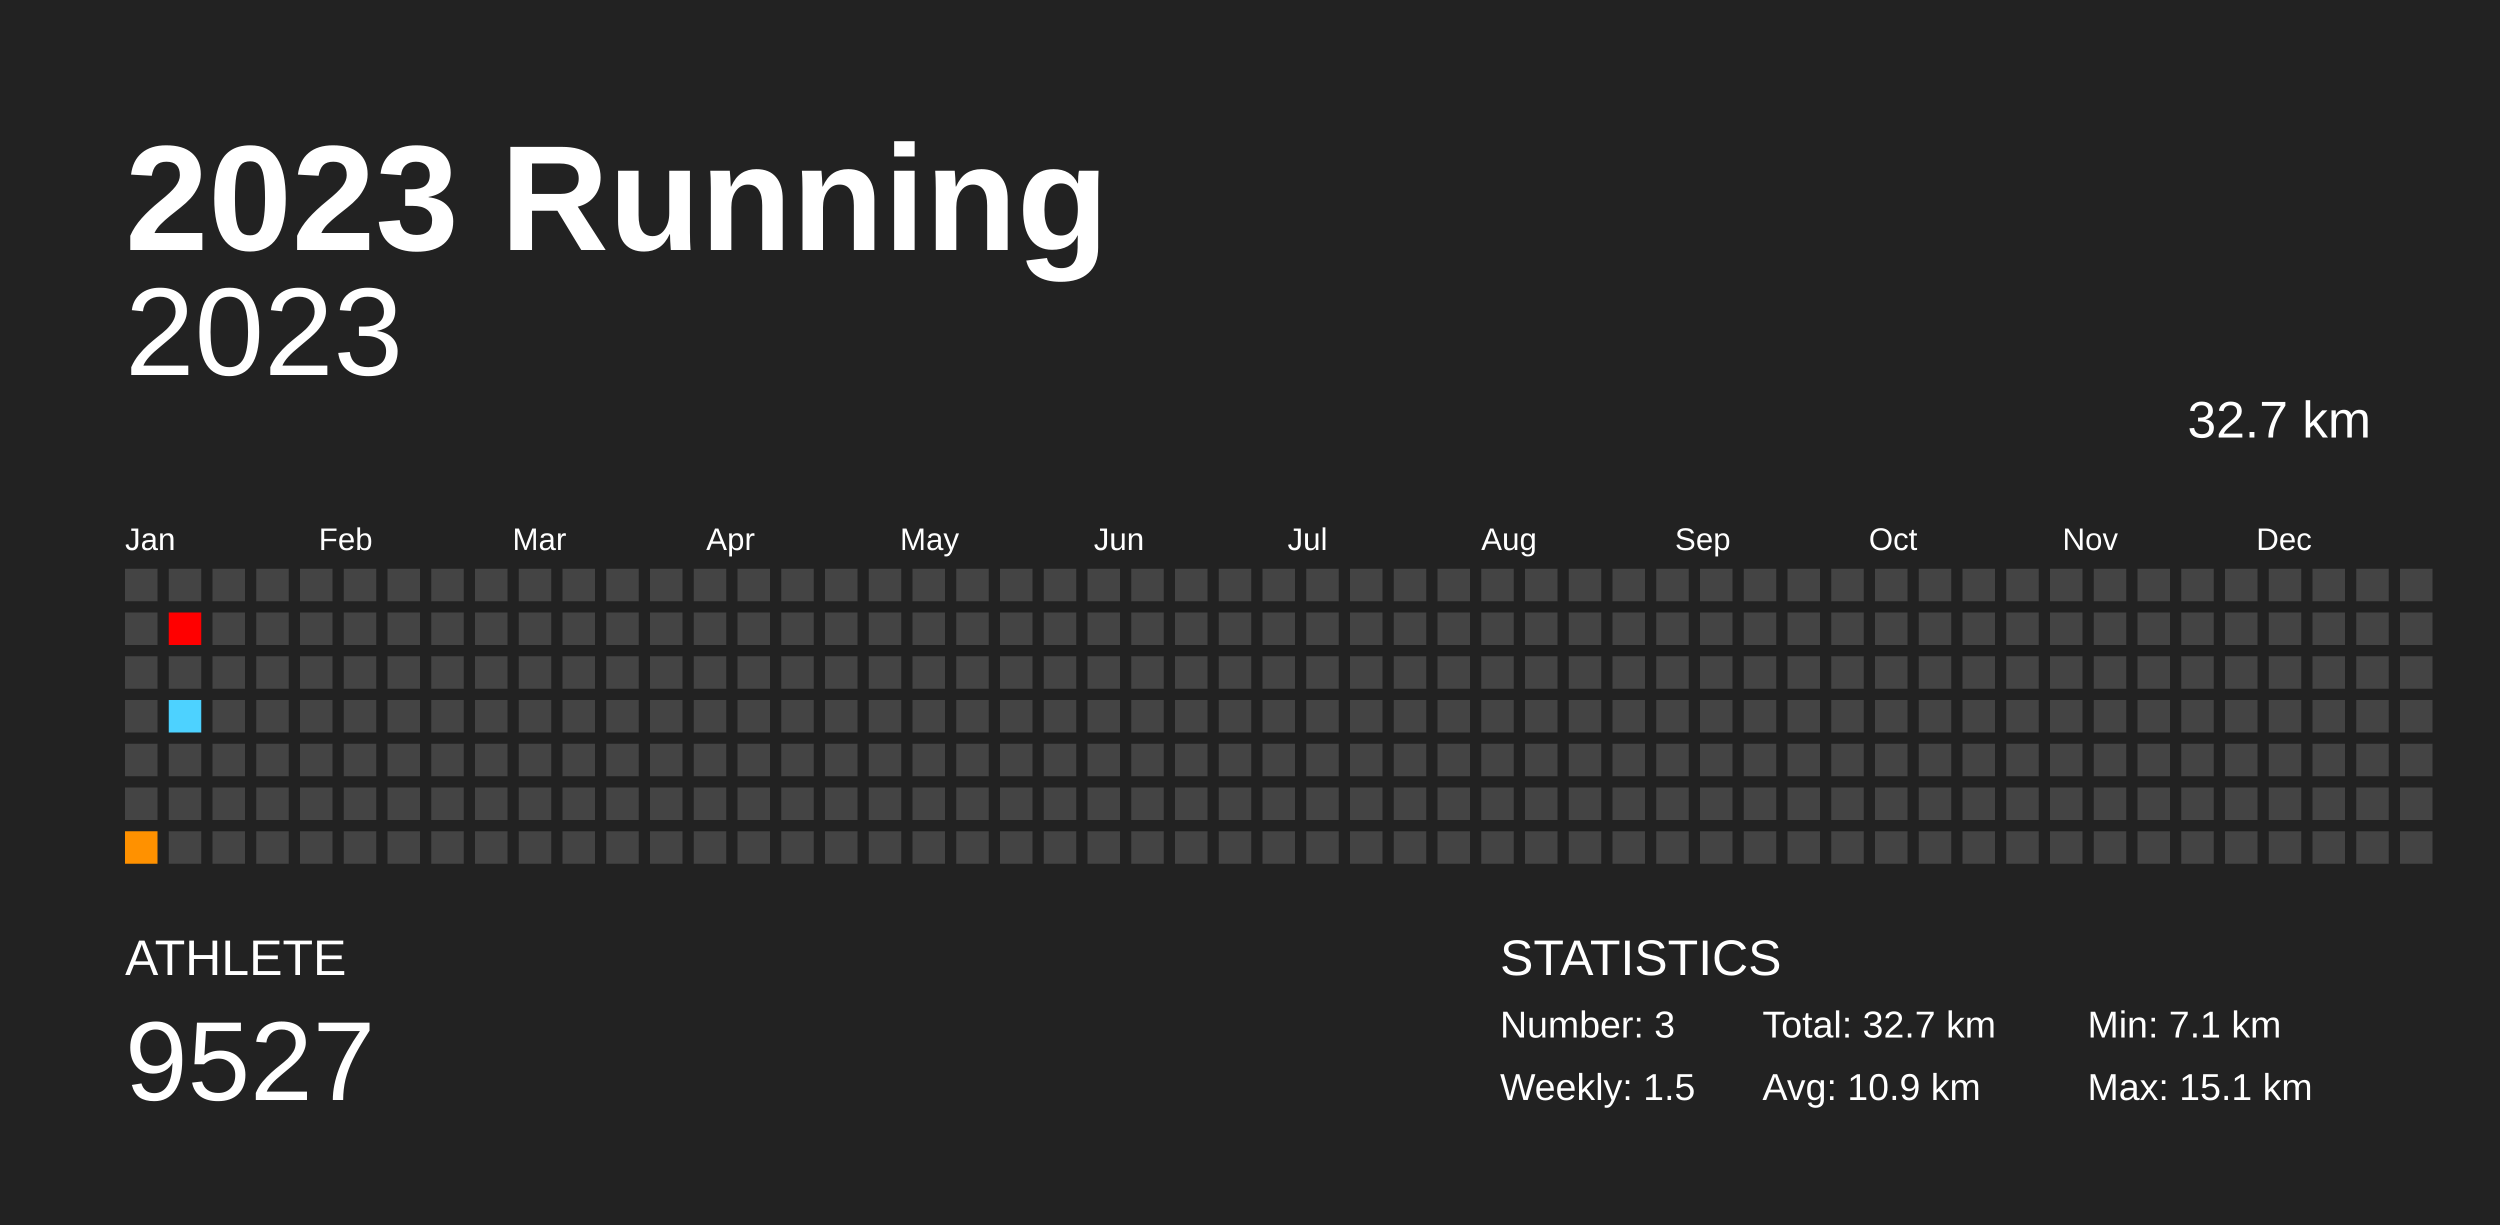
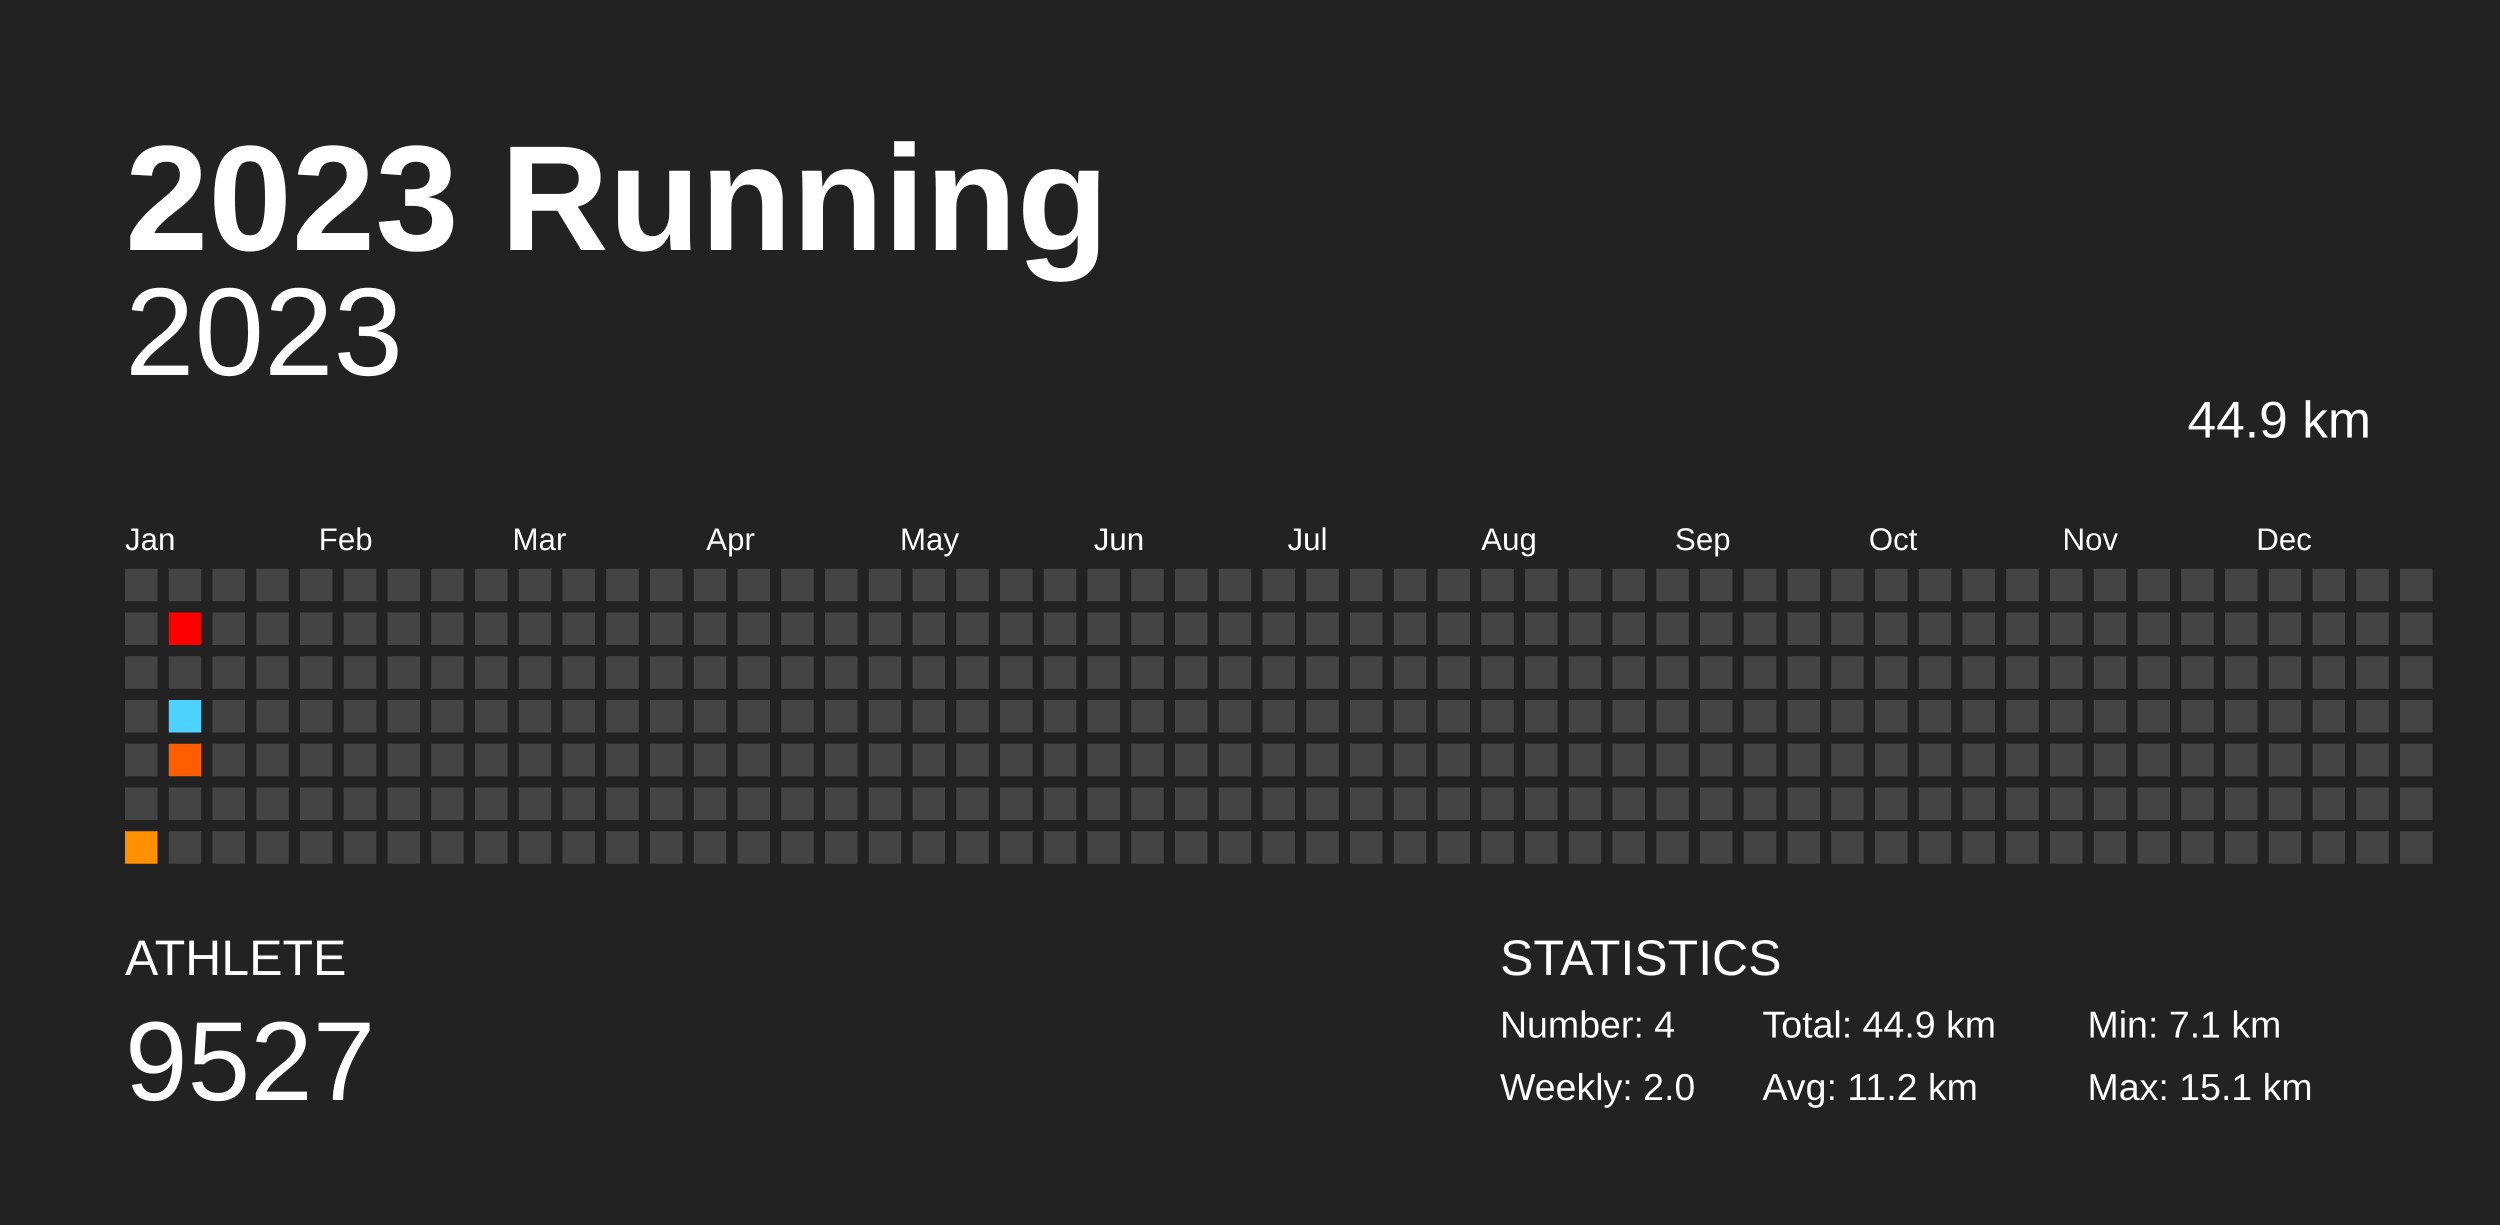
<svg xmlns="http://www.w3.org/2000/svg" baseProfile="full" height="98mm" version="1.1" viewBox="0,0,200,98" width="200mm">
  <defs />
  <rect fill="#222222" height="98" width="200" x="0" y="0" />
  <text fill="#FFFFFF" style="font-size:12px; font-family:Arial; font-weight:bold;" x="10" y="20">2023 Running</text>
  <text fill="#FFFFFF" style="font-size:4px; font-family:Arial" x="10" y="78">ATHLETE</text>
  <text fill="#FFFFFF" style="font-size:9px; font-family:Arial" x="10" y="88">9527</text>
  <text fill="#FFFFFF" style="font-size:4px; font-family:Arial" x="120" y="78">STATISTICS</text>
-   <text fill="#FFFFFF" style="font-size:3px; font-family:Arial" x="120" y="83">Number: 3</text>
-   <text fill="#FFFFFF" style="font-size:3px; font-family:Arial" x="120" y="88">Weekly: 1.5</text>
-   <text fill="#FFFFFF" style="font-size:3px; font-family:Arial" x="141" y="83">Total: 32.7 km</text>
-   <text fill="#FFFFFF" style="font-size:3px; font-family:Arial" x="141" y="88">Avg: 10.9 km</text>
+   <text fill="#FFFFFF" style="font-size:3px; font-family:Arial" x="120" y="83">Number: 4</text>
+   <text fill="#FFFFFF" style="font-size:3px; font-family:Arial" x="120" y="88">Weekly: 2.0</text>
+   <text fill="#FFFFFF" style="font-size:3px; font-family:Arial" x="141" y="83">Total: 44.9 km</text>
+   <text fill="#FFFFFF" style="font-size:3px; font-family:Arial" x="141" y="88">Avg: 11.2 km</text>
  <text fill="#FFFFFF" style="font-size:3px; font-family:Arial" x="167" y="83">Min: 7.1 km</text>
  <text fill="#FFFFFF" style="font-size:3px; font-family:Arial" x="167" y="88">Max: 15.1 km</text>
  <text alignment-baseline="hanging" fill="#FFFFFF" style="font-size:10.0px; font-family:Arial;" x="10" y="30">2023</text>
-   <text alignment-baseline="hanging" fill="#FFFFFF" style="font-size:4.125px; font-family:Arial;" x="175" y="35">32.7 km</text>
+   <text alignment-baseline="hanging" fill="#FFFFFF" style="font-size:4.125px; font-family:Arial;" x="175" y="35">44.9 km</text>
  <text fill="#FFFFFF" style="font-size:2.5px; font-family:Arial" x="10.0" y="44">Jan</text>
  <text fill="#FFFFFF" style="font-size:2.5px; font-family:Arial" x="25.5" y="44">Feb</text>
  <text fill="#FFFFFF" style="font-size:2.5px; font-family:Arial" x="41.0" y="44">Mar</text>
  <text fill="#FFFFFF" style="font-size:2.5px; font-family:Arial" x="56.5" y="44">Apr</text>
  <text fill="#FFFFFF" style="font-size:2.5px; font-family:Arial" x="72.0" y="44">May</text>
  <text fill="#FFFFFF" style="font-size:2.5px; font-family:Arial" x="87.5" y="44">Jun</text>
  <text fill="#FFFFFF" style="font-size:2.5px; font-family:Arial" x="103.0" y="44">Jul</text>
  <text fill="#FFFFFF" style="font-size:2.5px; font-family:Arial" x="118.5" y="44">Aug</text>
  <text fill="#FFFFFF" style="font-size:2.5px; font-family:Arial" x="134.0" y="44">Sep</text>
  <text fill="#FFFFFF" style="font-size:2.5px; font-family:Arial" x="149.5" y="44">Oct</text>
  <text fill="#FFFFFF" style="font-size:2.5px; font-family:Arial" x="165.0" y="44">Nov</text>
  <text fill="#FFFFFF" style="font-size:2.5px; font-family:Arial" x="180.5" y="44">Dec</text>
  <rect fill="#444444" height="2.6" width="2.6" x="10.0" y="45.5" />
  <rect fill="#444444" height="2.6" width="2.6" x="10.0" y="49.0" />
  <rect fill="#444444" height="2.6" width="2.6" x="10.0" y="52.5" />
  <rect fill="#444444" height="2.6" width="2.6" x="10.0" y="56.0" />
  <rect fill="#444444" height="2.6" width="2.6" x="10.0" y="59.5" />
  <rect fill="#444444" height="2.6" width="2.6" x="10.0" y="63.0" />
  <rect fill="#ff9100" height="2.6" width="2.6" x="10.0" y="66.5" />
  <rect fill="#444444" height="2.6" width="2.6" x="13.5" y="45.5" />
  <rect fill="#ff0000" height="2.6" width="2.6" x="13.5" y="49.0" />
  <rect fill="#444444" height="2.6" width="2.6" x="13.5" y="52.5" />
  <rect fill="#4dd2ff" height="2.6" width="2.6" x="13.5" y="56.0" />
-   <rect fill="#444444" height="2.6" width="2.6" x="13.5" y="59.5" />
+   <rect fill="#ff5e00" height="2.6" width="2.6" x="13.5" y="59.5" />
  <rect fill="#444444" height="2.6" width="2.6" x="13.5" y="63.0" />
  <rect fill="#444444" height="2.6" width="2.6" x="13.5" y="66.5" />
  <rect fill="#444444" height="2.6" width="2.6" x="17.0" y="45.5" />
  <rect fill="#444444" height="2.6" width="2.6" x="17.0" y="49.0" />
  <rect fill="#444444" height="2.6" width="2.6" x="17.0" y="52.5" />
  <rect fill="#444444" height="2.6" width="2.6" x="17.0" y="56.0" />
  <rect fill="#444444" height="2.6" width="2.6" x="17.0" y="59.5" />
  <rect fill="#444444" height="2.6" width="2.6" x="17.0" y="63.0" />
  <rect fill="#444444" height="2.6" width="2.6" x="17.0" y="66.5" />
  <rect fill="#444444" height="2.6" width="2.6" x="20.5" y="45.5" />
  <rect fill="#444444" height="2.6" width="2.6" x="20.5" y="49.0" />
  <rect fill="#444444" height="2.6" width="2.6" x="20.5" y="52.5" />
  <rect fill="#444444" height="2.6" width="2.6" x="20.5" y="56.0" />
  <rect fill="#444444" height="2.6" width="2.6" x="20.5" y="59.5" />
  <rect fill="#444444" height="2.6" width="2.6" x="20.5" y="63.0" />
  <rect fill="#444444" height="2.6" width="2.6" x="20.5" y="66.5" />
  <rect fill="#444444" height="2.6" width="2.6" x="24.0" y="45.5" />
  <rect fill="#444444" height="2.6" width="2.6" x="24.0" y="49.0" />
  <rect fill="#444444" height="2.6" width="2.6" x="24.0" y="52.5" />
  <rect fill="#444444" height="2.6" width="2.6" x="24.0" y="56.0" />
  <rect fill="#444444" height="2.6" width="2.6" x="24.0" y="59.5" />
  <rect fill="#444444" height="2.6" width="2.6" x="24.0" y="63.0" />
  <rect fill="#444444" height="2.6" width="2.6" x="24.0" y="66.5" />
  <rect fill="#444444" height="2.6" width="2.6" x="27.5" y="45.5" />
  <rect fill="#444444" height="2.6" width="2.6" x="27.5" y="49.0" />
  <rect fill="#444444" height="2.6" width="2.6" x="27.5" y="52.5" />
  <rect fill="#444444" height="2.6" width="2.6" x="27.5" y="56.0" />
  <rect fill="#444444" height="2.6" width="2.6" x="27.5" y="59.5" />
  <rect fill="#444444" height="2.6" width="2.6" x="27.5" y="63.0" />
  <rect fill="#444444" height="2.6" width="2.6" x="27.5" y="66.5" />
  <rect fill="#444444" height="2.6" width="2.6" x="31.0" y="45.5" />
  <rect fill="#444444" height="2.6" width="2.6" x="31.0" y="49.0" />
  <rect fill="#444444" height="2.6" width="2.6" x="31.0" y="52.5" />
  <rect fill="#444444" height="2.6" width="2.6" x="31.0" y="56.0" />
  <rect fill="#444444" height="2.6" width="2.6" x="31.0" y="59.5" />
  <rect fill="#444444" height="2.6" width="2.6" x="31.0" y="63.0" />
  <rect fill="#444444" height="2.6" width="2.6" x="31.0" y="66.5" />
  <rect fill="#444444" height="2.6" width="2.6" x="34.5" y="45.5" />
  <rect fill="#444444" height="2.6" width="2.6" x="34.5" y="49.0" />
  <rect fill="#444444" height="2.6" width="2.6" x="34.5" y="52.5" />
  <rect fill="#444444" height="2.6" width="2.6" x="34.5" y="56.0" />
  <rect fill="#444444" height="2.6" width="2.6" x="34.5" y="59.5" />
  <rect fill="#444444" height="2.6" width="2.6" x="34.5" y="63.0" />
  <rect fill="#444444" height="2.6" width="2.6" x="34.5" y="66.5" />
  <rect fill="#444444" height="2.6" width="2.6" x="38.0" y="45.5" />
  <rect fill="#444444" height="2.6" width="2.6" x="38.0" y="49.0" />
  <rect fill="#444444" height="2.6" width="2.6" x="38.0" y="52.5" />
  <rect fill="#444444" height="2.6" width="2.6" x="38.0" y="56.0" />
  <rect fill="#444444" height="2.6" width="2.6" x="38.0" y="59.5" />
  <rect fill="#444444" height="2.6" width="2.6" x="38.0" y="63.0" />
  <rect fill="#444444" height="2.6" width="2.6" x="38.0" y="66.5" />
  <rect fill="#444444" height="2.6" width="2.6" x="41.5" y="45.5" />
  <rect fill="#444444" height="2.6" width="2.6" x="41.5" y="49.0" />
  <rect fill="#444444" height="2.6" width="2.6" x="41.5" y="52.5" />
  <rect fill="#444444" height="2.6" width="2.6" x="41.5" y="56.0" />
  <rect fill="#444444" height="2.6" width="2.6" x="41.5" y="59.5" />
  <rect fill="#444444" height="2.6" width="2.6" x="41.5" y="63.0" />
  <rect fill="#444444" height="2.6" width="2.6" x="41.5" y="66.5" />
  <rect fill="#444444" height="2.6" width="2.6" x="45.0" y="45.5" />
  <rect fill="#444444" height="2.6" width="2.6" x="45.0" y="49.0" />
  <rect fill="#444444" height="2.6" width="2.6" x="45.0" y="52.5" />
  <rect fill="#444444" height="2.6" width="2.6" x="45.0" y="56.0" />
  <rect fill="#444444" height="2.6" width="2.6" x="45.0" y="59.5" />
  <rect fill="#444444" height="2.6" width="2.6" x="45.0" y="63.0" />
  <rect fill="#444444" height="2.6" width="2.6" x="45.0" y="66.5" />
  <rect fill="#444444" height="2.6" width="2.6" x="48.5" y="45.5" />
  <rect fill="#444444" height="2.6" width="2.6" x="48.5" y="49.0" />
  <rect fill="#444444" height="2.6" width="2.6" x="48.5" y="52.5" />
  <rect fill="#444444" height="2.6" width="2.6" x="48.5" y="56.0" />
  <rect fill="#444444" height="2.6" width="2.6" x="48.5" y="59.5" />
  <rect fill="#444444" height="2.6" width="2.6" x="48.5" y="63.0" />
  <rect fill="#444444" height="2.6" width="2.6" x="48.5" y="66.5" />
  <rect fill="#444444" height="2.6" width="2.6" x="52.0" y="45.5" />
  <rect fill="#444444" height="2.6" width="2.6" x="52.0" y="49.0" />
  <rect fill="#444444" height="2.6" width="2.6" x="52.0" y="52.5" />
  <rect fill="#444444" height="2.6" width="2.6" x="52.0" y="56.0" />
  <rect fill="#444444" height="2.6" width="2.6" x="52.0" y="59.5" />
  <rect fill="#444444" height="2.6" width="2.6" x="52.0" y="63.0" />
  <rect fill="#444444" height="2.6" width="2.6" x="52.0" y="66.5" />
  <rect fill="#444444" height="2.6" width="2.6" x="55.5" y="45.5" />
  <rect fill="#444444" height="2.6" width="2.6" x="55.5" y="49.0" />
  <rect fill="#444444" height="2.6" width="2.6" x="55.5" y="52.5" />
  <rect fill="#444444" height="2.6" width="2.6" x="55.5" y="56.0" />
  <rect fill="#444444" height="2.6" width="2.6" x="55.5" y="59.5" />
  <rect fill="#444444" height="2.6" width="2.6" x="55.5" y="63.0" />
  <rect fill="#444444" height="2.6" width="2.6" x="55.5" y="66.5" />
  <rect fill="#444444" height="2.6" width="2.6" x="59.0" y="45.5" />
  <rect fill="#444444" height="2.6" width="2.6" x="59.0" y="49.0" />
  <rect fill="#444444" height="2.6" width="2.6" x="59.0" y="52.5" />
  <rect fill="#444444" height="2.6" width="2.6" x="59.0" y="56.0" />
  <rect fill="#444444" height="2.6" width="2.6" x="59.0" y="59.5" />
  <rect fill="#444444" height="2.6" width="2.6" x="59.0" y="63.0" />
  <rect fill="#444444" height="2.6" width="2.6" x="59.0" y="66.5" />
  <rect fill="#444444" height="2.6" width="2.6" x="62.5" y="45.5" />
  <rect fill="#444444" height="2.6" width="2.6" x="62.5" y="49.0" />
  <rect fill="#444444" height="2.6" width="2.6" x="62.5" y="52.5" />
  <rect fill="#444444" height="2.6" width="2.6" x="62.5" y="56.0" />
  <rect fill="#444444" height="2.6" width="2.6" x="62.5" y="59.5" />
  <rect fill="#444444" height="2.6" width="2.6" x="62.5" y="63.0" />
  <rect fill="#444444" height="2.6" width="2.6" x="62.5" y="66.5" />
  <rect fill="#444444" height="2.6" width="2.6" x="66.0" y="45.5" />
  <rect fill="#444444" height="2.6" width="2.6" x="66.0" y="49.0" />
  <rect fill="#444444" height="2.6" width="2.6" x="66.0" y="52.5" />
  <rect fill="#444444" height="2.6" width="2.6" x="66.0" y="56.0" />
  <rect fill="#444444" height="2.6" width="2.6" x="66.0" y="59.5" />
  <rect fill="#444444" height="2.6" width="2.6" x="66.0" y="63.0" />
  <rect fill="#444444" height="2.6" width="2.6" x="66.0" y="66.5" />
  <rect fill="#444444" height="2.6" width="2.6" x="69.5" y="45.5" />
  <rect fill="#444444" height="2.6" width="2.6" x="69.5" y="49.0" />
  <rect fill="#444444" height="2.6" width="2.6" x="69.5" y="52.5" />
  <rect fill="#444444" height="2.6" width="2.6" x="69.5" y="56.0" />
  <rect fill="#444444" height="2.6" width="2.6" x="69.5" y="59.5" />
  <rect fill="#444444" height="2.6" width="2.6" x="69.5" y="63.0" />
  <rect fill="#444444" height="2.6" width="2.6" x="69.5" y="66.5" />
  <rect fill="#444444" height="2.6" width="2.6" x="73.0" y="45.5" />
  <rect fill="#444444" height="2.6" width="2.6" x="73.0" y="49.0" />
  <rect fill="#444444" height="2.6" width="2.6" x="73.0" y="52.5" />
  <rect fill="#444444" height="2.6" width="2.6" x="73.0" y="56.0" />
  <rect fill="#444444" height="2.6" width="2.6" x="73.0" y="59.5" />
  <rect fill="#444444" height="2.6" width="2.6" x="73.0" y="63.0" />
  <rect fill="#444444" height="2.6" width="2.6" x="73.0" y="66.5" />
  <rect fill="#444444" height="2.6" width="2.6" x="76.5" y="45.5" />
  <rect fill="#444444" height="2.6" width="2.6" x="76.5" y="49.0" />
  <rect fill="#444444" height="2.6" width="2.6" x="76.5" y="52.5" />
  <rect fill="#444444" height="2.6" width="2.6" x="76.5" y="56.0" />
  <rect fill="#444444" height="2.6" width="2.6" x="76.5" y="59.5" />
  <rect fill="#444444" height="2.6" width="2.6" x="76.5" y="63.0" />
  <rect fill="#444444" height="2.6" width="2.6" x="76.5" y="66.5" />
  <rect fill="#444444" height="2.6" width="2.6" x="80.0" y="45.5" />
  <rect fill="#444444" height="2.6" width="2.6" x="80.0" y="49.0" />
  <rect fill="#444444" height="2.6" width="2.6" x="80.0" y="52.5" />
  <rect fill="#444444" height="2.6" width="2.6" x="80.0" y="56.0" />
  <rect fill="#444444" height="2.6" width="2.6" x="80.0" y="59.5" />
  <rect fill="#444444" height="2.6" width="2.6" x="80.0" y="63.0" />
  <rect fill="#444444" height="2.6" width="2.6" x="80.0" y="66.5" />
  <rect fill="#444444" height="2.6" width="2.6" x="83.5" y="45.5" />
  <rect fill="#444444" height="2.6" width="2.6" x="83.5" y="49.0" />
  <rect fill="#444444" height="2.6" width="2.6" x="83.5" y="52.5" />
  <rect fill="#444444" height="2.6" width="2.6" x="83.5" y="56.0" />
  <rect fill="#444444" height="2.6" width="2.6" x="83.5" y="59.5" />
  <rect fill="#444444" height="2.6" width="2.6" x="83.5" y="63.0" />
  <rect fill="#444444" height="2.6" width="2.6" x="83.5" y="66.5" />
  <rect fill="#444444" height="2.6" width="2.6" x="87.0" y="45.5" />
  <rect fill="#444444" height="2.6" width="2.6" x="87.0" y="49.0" />
  <rect fill="#444444" height="2.6" width="2.6" x="87.0" y="52.5" />
  <rect fill="#444444" height="2.6" width="2.6" x="87.0" y="56.0" />
  <rect fill="#444444" height="2.6" width="2.6" x="87.0" y="59.5" />
  <rect fill="#444444" height="2.6" width="2.6" x="87.0" y="63.0" />
  <rect fill="#444444" height="2.6" width="2.6" x="87.0" y="66.5" />
  <rect fill="#444444" height="2.6" width="2.6" x="90.5" y="45.5" />
  <rect fill="#444444" height="2.6" width="2.6" x="90.5" y="49.0" />
  <rect fill="#444444" height="2.6" width="2.6" x="90.5" y="52.5" />
  <rect fill="#444444" height="2.6" width="2.6" x="90.5" y="56.0" />
  <rect fill="#444444" height="2.6" width="2.6" x="90.5" y="59.5" />
  <rect fill="#444444" height="2.6" width="2.6" x="90.5" y="63.0" />
  <rect fill="#444444" height="2.6" width="2.6" x="90.5" y="66.5" />
  <rect fill="#444444" height="2.6" width="2.6" x="94.0" y="45.5" />
  <rect fill="#444444" height="2.6" width="2.6" x="94.0" y="49.0" />
  <rect fill="#444444" height="2.6" width="2.6" x="94.0" y="52.5" />
  <rect fill="#444444" height="2.6" width="2.6" x="94.0" y="56.0" />
  <rect fill="#444444" height="2.6" width="2.6" x="94.0" y="59.5" />
  <rect fill="#444444" height="2.6" width="2.6" x="94.0" y="63.0" />
  <rect fill="#444444" height="2.6" width="2.6" x="94.0" y="66.5" />
  <rect fill="#444444" height="2.6" width="2.6" x="97.5" y="45.5" />
  <rect fill="#444444" height="2.6" width="2.6" x="97.5" y="49.0" />
  <rect fill="#444444" height="2.6" width="2.6" x="97.5" y="52.5" />
  <rect fill="#444444" height="2.6" width="2.6" x="97.5" y="56.0" />
  <rect fill="#444444" height="2.6" width="2.6" x="97.5" y="59.5" />
  <rect fill="#444444" height="2.6" width="2.6" x="97.5" y="63.0" />
  <rect fill="#444444" height="2.6" width="2.6" x="97.5" y="66.5" />
  <rect fill="#444444" height="2.6" width="2.6" x="101.0" y="45.5" />
  <rect fill="#444444" height="2.6" width="2.6" x="101.0" y="49.0" />
  <rect fill="#444444" height="2.6" width="2.6" x="101.0" y="52.5" />
  <rect fill="#444444" height="2.6" width="2.6" x="101.0" y="56.0" />
  <rect fill="#444444" height="2.6" width="2.6" x="101.0" y="59.5" />
  <rect fill="#444444" height="2.6" width="2.6" x="101.0" y="63.0" />
  <rect fill="#444444" height="2.6" width="2.6" x="101.0" y="66.5" />
  <rect fill="#444444" height="2.6" width="2.6" x="104.5" y="45.5" />
  <rect fill="#444444" height="2.6" width="2.6" x="104.5" y="49.0" />
  <rect fill="#444444" height="2.6" width="2.6" x="104.5" y="52.5" />
  <rect fill="#444444" height="2.6" width="2.6" x="104.5" y="56.0" />
  <rect fill="#444444" height="2.6" width="2.6" x="104.5" y="59.5" />
  <rect fill="#444444" height="2.6" width="2.6" x="104.5" y="63.0" />
  <rect fill="#444444" height="2.6" width="2.6" x="104.5" y="66.5" />
  <rect fill="#444444" height="2.6" width="2.6" x="108.0" y="45.5" />
  <rect fill="#444444" height="2.6" width="2.6" x="108.0" y="49.0" />
  <rect fill="#444444" height="2.6" width="2.6" x="108.0" y="52.5" />
  <rect fill="#444444" height="2.6" width="2.6" x="108.0" y="56.0" />
  <rect fill="#444444" height="2.6" width="2.6" x="108.0" y="59.5" />
  <rect fill="#444444" height="2.6" width="2.6" x="108.0" y="63.0" />
  <rect fill="#444444" height="2.6" width="2.6" x="108.0" y="66.5" />
  <rect fill="#444444" height="2.6" width="2.6" x="111.5" y="45.5" />
  <rect fill="#444444" height="2.6" width="2.6" x="111.5" y="49.0" />
  <rect fill="#444444" height="2.6" width="2.6" x="111.5" y="52.5" />
  <rect fill="#444444" height="2.6" width="2.6" x="111.5" y="56.0" />
  <rect fill="#444444" height="2.6" width="2.6" x="111.5" y="59.5" />
  <rect fill="#444444" height="2.6" width="2.6" x="111.5" y="63.0" />
  <rect fill="#444444" height="2.6" width="2.6" x="111.5" y="66.5" />
  <rect fill="#444444" height="2.6" width="2.6" x="115.0" y="45.5" />
  <rect fill="#444444" height="2.6" width="2.6" x="115.0" y="49.0" />
  <rect fill="#444444" height="2.6" width="2.6" x="115.0" y="52.5" />
  <rect fill="#444444" height="2.6" width="2.6" x="115.0" y="56.0" />
  <rect fill="#444444" height="2.6" width="2.6" x="115.0" y="59.5" />
  <rect fill="#444444" height="2.6" width="2.6" x="115.0" y="63.0" />
  <rect fill="#444444" height="2.6" width="2.6" x="115.0" y="66.5" />
  <rect fill="#444444" height="2.6" width="2.6" x="118.5" y="45.5" />
  <rect fill="#444444" height="2.6" width="2.6" x="118.5" y="49.0" />
  <rect fill="#444444" height="2.6" width="2.6" x="118.5" y="52.5" />
  <rect fill="#444444" height="2.6" width="2.6" x="118.5" y="56.0" />
  <rect fill="#444444" height="2.6" width="2.6" x="118.5" y="59.5" />
  <rect fill="#444444" height="2.6" width="2.6" x="118.5" y="63.0" />
  <rect fill="#444444" height="2.6" width="2.6" x="118.5" y="66.5" />
  <rect fill="#444444" height="2.6" width="2.6" x="122.0" y="45.5" />
  <rect fill="#444444" height="2.6" width="2.6" x="122.0" y="49.0" />
  <rect fill="#444444" height="2.6" width="2.6" x="122.0" y="52.5" />
  <rect fill="#444444" height="2.6" width="2.6" x="122.0" y="56.0" />
  <rect fill="#444444" height="2.6" width="2.6" x="122.0" y="59.5" />
  <rect fill="#444444" height="2.6" width="2.6" x="122.0" y="63.0" />
  <rect fill="#444444" height="2.6" width="2.6" x="122.0" y="66.5" />
  <rect fill="#444444" height="2.6" width="2.6" x="125.5" y="45.5" />
  <rect fill="#444444" height="2.6" width="2.6" x="125.5" y="49.0" />
  <rect fill="#444444" height="2.6" width="2.6" x="125.5" y="52.5" />
  <rect fill="#444444" height="2.6" width="2.6" x="125.5" y="56.0" />
  <rect fill="#444444" height="2.6" width="2.6" x="125.5" y="59.5" />
  <rect fill="#444444" height="2.6" width="2.6" x="125.5" y="63.0" />
  <rect fill="#444444" height="2.6" width="2.6" x="125.5" y="66.5" />
  <rect fill="#444444" height="2.6" width="2.6" x="129.0" y="45.5" />
  <rect fill="#444444" height="2.6" width="2.6" x="129.0" y="49.0" />
  <rect fill="#444444" height="2.6" width="2.6" x="129.0" y="52.5" />
  <rect fill="#444444" height="2.6" width="2.6" x="129.0" y="56.0" />
  <rect fill="#444444" height="2.6" width="2.6" x="129.0" y="59.5" />
  <rect fill="#444444" height="2.6" width="2.6" x="129.0" y="63.0" />
  <rect fill="#444444" height="2.6" width="2.6" x="129.0" y="66.5" />
  <rect fill="#444444" height="2.6" width="2.6" x="132.5" y="45.5" />
  <rect fill="#444444" height="2.6" width="2.6" x="132.5" y="49.0" />
  <rect fill="#444444" height="2.6" width="2.6" x="132.5" y="52.5" />
  <rect fill="#444444" height="2.6" width="2.6" x="132.5" y="56.0" />
  <rect fill="#444444" height="2.6" width="2.6" x="132.5" y="59.5" />
  <rect fill="#444444" height="2.6" width="2.6" x="132.5" y="63.0" />
  <rect fill="#444444" height="2.6" width="2.6" x="132.5" y="66.5" />
  <rect fill="#444444" height="2.6" width="2.6" x="136.0" y="45.5" />
  <rect fill="#444444" height="2.6" width="2.6" x="136.0" y="49.0" />
  <rect fill="#444444" height="2.6" width="2.6" x="136.0" y="52.5" />
  <rect fill="#444444" height="2.6" width="2.6" x="136.0" y="56.0" />
  <rect fill="#444444" height="2.6" width="2.6" x="136.0" y="59.5" />
  <rect fill="#444444" height="2.6" width="2.6" x="136.0" y="63.0" />
  <rect fill="#444444" height="2.6" width="2.6" x="136.0" y="66.5" />
  <rect fill="#444444" height="2.6" width="2.6" x="139.5" y="45.5" />
  <rect fill="#444444" height="2.6" width="2.6" x="139.5" y="49.0" />
  <rect fill="#444444" height="2.6" width="2.6" x="139.5" y="52.5" />
  <rect fill="#444444" height="2.6" width="2.6" x="139.5" y="56.0" />
  <rect fill="#444444" height="2.6" width="2.6" x="139.5" y="59.5" />
  <rect fill="#444444" height="2.6" width="2.6" x="139.5" y="63.0" />
  <rect fill="#444444" height="2.6" width="2.6" x="139.5" y="66.5" />
  <rect fill="#444444" height="2.6" width="2.6" x="143.0" y="45.5" />
  <rect fill="#444444" height="2.6" width="2.6" x="143.0" y="49.0" />
  <rect fill="#444444" height="2.6" width="2.6" x="143.0" y="52.5" />
  <rect fill="#444444" height="2.6" width="2.6" x="143.0" y="56.0" />
  <rect fill="#444444" height="2.6" width="2.6" x="143.0" y="59.5" />
  <rect fill="#444444" height="2.6" width="2.6" x="143.0" y="63.0" />
  <rect fill="#444444" height="2.6" width="2.6" x="143.0" y="66.5" />
  <rect fill="#444444" height="2.6" width="2.6" x="146.5" y="45.5" />
  <rect fill="#444444" height="2.6" width="2.6" x="146.5" y="49.0" />
  <rect fill="#444444" height="2.6" width="2.6" x="146.5" y="52.5" />
  <rect fill="#444444" height="2.6" width="2.6" x="146.5" y="56.0" />
  <rect fill="#444444" height="2.6" width="2.6" x="146.5" y="59.5" />
  <rect fill="#444444" height="2.6" width="2.6" x="146.5" y="63.0" />
  <rect fill="#444444" height="2.6" width="2.6" x="146.5" y="66.5" />
  <rect fill="#444444" height="2.6" width="2.6" x="150.0" y="45.5" />
  <rect fill="#444444" height="2.6" width="2.6" x="150.0" y="49.0" />
  <rect fill="#444444" height="2.6" width="2.6" x="150.0" y="52.5" />
  <rect fill="#444444" height="2.6" width="2.6" x="150.0" y="56.0" />
  <rect fill="#444444" height="2.6" width="2.6" x="150.0" y="59.5" />
  <rect fill="#444444" height="2.6" width="2.6" x="150.0" y="63.0" />
  <rect fill="#444444" height="2.6" width="2.6" x="150.0" y="66.5" />
  <rect fill="#444444" height="2.6" width="2.6" x="153.5" y="45.5" />
  <rect fill="#444444" height="2.6" width="2.6" x="153.5" y="49.0" />
  <rect fill="#444444" height="2.6" width="2.6" x="153.5" y="52.5" />
  <rect fill="#444444" height="2.6" width="2.6" x="153.5" y="56.0" />
  <rect fill="#444444" height="2.6" width="2.6" x="153.5" y="59.5" />
  <rect fill="#444444" height="2.6" width="2.6" x="153.5" y="63.0" />
  <rect fill="#444444" height="2.6" width="2.6" x="153.5" y="66.5" />
  <rect fill="#444444" height="2.6" width="2.6" x="157.0" y="45.5" />
  <rect fill="#444444" height="2.6" width="2.6" x="157.0" y="49.0" />
  <rect fill="#444444" height="2.6" width="2.6" x="157.0" y="52.5" />
  <rect fill="#444444" height="2.6" width="2.6" x="157.0" y="56.0" />
  <rect fill="#444444" height="2.6" width="2.6" x="157.0" y="59.5" />
  <rect fill="#444444" height="2.6" width="2.6" x="157.0" y="63.0" />
  <rect fill="#444444" height="2.6" width="2.6" x="157.0" y="66.5" />
  <rect fill="#444444" height="2.6" width="2.6" x="160.5" y="45.5" />
  <rect fill="#444444" height="2.6" width="2.6" x="160.5" y="49.0" />
  <rect fill="#444444" height="2.6" width="2.6" x="160.5" y="52.5" />
  <rect fill="#444444" height="2.6" width="2.6" x="160.5" y="56.0" />
  <rect fill="#444444" height="2.6" width="2.6" x="160.5" y="59.5" />
  <rect fill="#444444" height="2.6" width="2.6" x="160.5" y="63.0" />
  <rect fill="#444444" height="2.6" width="2.6" x="160.5" y="66.5" />
  <rect fill="#444444" height="2.6" width="2.6" x="164.0" y="45.5" />
  <rect fill="#444444" height="2.6" width="2.6" x="164.0" y="49.0" />
  <rect fill="#444444" height="2.6" width="2.6" x="164.0" y="52.5" />
  <rect fill="#444444" height="2.6" width="2.6" x="164.0" y="56.0" />
  <rect fill="#444444" height="2.6" width="2.6" x="164.0" y="59.5" />
  <rect fill="#444444" height="2.6" width="2.6" x="164.0" y="63.0" />
  <rect fill="#444444" height="2.6" width="2.6" x="164.0" y="66.5" />
  <rect fill="#444444" height="2.6" width="2.6" x="167.5" y="45.5" />
  <rect fill="#444444" height="2.6" width="2.6" x="167.5" y="49.0" />
  <rect fill="#444444" height="2.6" width="2.6" x="167.5" y="52.5" />
  <rect fill="#444444" height="2.6" width="2.6" x="167.5" y="56.0" />
  <rect fill="#444444" height="2.6" width="2.6" x="167.5" y="59.5" />
  <rect fill="#444444" height="2.6" width="2.6" x="167.5" y="63.0" />
  <rect fill="#444444" height="2.6" width="2.6" x="167.5" y="66.5" />
  <rect fill="#444444" height="2.6" width="2.6" x="171.0" y="45.5" />
  <rect fill="#444444" height="2.6" width="2.6" x="171.0" y="49.0" />
  <rect fill="#444444" height="2.6" width="2.6" x="171.0" y="52.5" />
  <rect fill="#444444" height="2.6" width="2.6" x="171.0" y="56.0" />
  <rect fill="#444444" height="2.6" width="2.6" x="171.0" y="59.5" />
  <rect fill="#444444" height="2.6" width="2.6" x="171.0" y="63.0" />
  <rect fill="#444444" height="2.6" width="2.6" x="171.0" y="66.5" />
  <rect fill="#444444" height="2.6" width="2.6" x="174.5" y="45.5" />
  <rect fill="#444444" height="2.6" width="2.6" x="174.5" y="49.0" />
  <rect fill="#444444" height="2.6" width="2.6" x="174.5" y="52.5" />
  <rect fill="#444444" height="2.6" width="2.6" x="174.5" y="56.0" />
  <rect fill="#444444" height="2.6" width="2.6" x="174.5" y="59.5" />
  <rect fill="#444444" height="2.6" width="2.6" x="174.5" y="63.0" />
  <rect fill="#444444" height="2.6" width="2.6" x="174.5" y="66.5" />
  <rect fill="#444444" height="2.6" width="2.6" x="178.0" y="45.5" />
  <rect fill="#444444" height="2.6" width="2.6" x="178.0" y="49.0" />
  <rect fill="#444444" height="2.6" width="2.6" x="178.0" y="52.5" />
  <rect fill="#444444" height="2.6" width="2.6" x="178.0" y="56.0" />
  <rect fill="#444444" height="2.6" width="2.6" x="178.0" y="59.5" />
  <rect fill="#444444" height="2.6" width="2.6" x="178.0" y="63.0" />
  <rect fill="#444444" height="2.6" width="2.6" x="178.0" y="66.5" />
  <rect fill="#444444" height="2.6" width="2.6" x="181.5" y="45.5" />
  <rect fill="#444444" height="2.6" width="2.6" x="181.5" y="49.0" />
  <rect fill="#444444" height="2.6" width="2.6" x="181.5" y="52.5" />
  <rect fill="#444444" height="2.6" width="2.6" x="181.5" y="56.0" />
  <rect fill="#444444" height="2.6" width="2.6" x="181.5" y="59.5" />
  <rect fill="#444444" height="2.6" width="2.6" x="181.5" y="63.0" />
  <rect fill="#444444" height="2.6" width="2.6" x="181.5" y="66.5" />
  <rect fill="#444444" height="2.6" width="2.6" x="185.0" y="45.5" />
  <rect fill="#444444" height="2.6" width="2.6" x="185.0" y="49.0" />
  <rect fill="#444444" height="2.6" width="2.6" x="185.0" y="52.5" />
  <rect fill="#444444" height="2.6" width="2.6" x="185.0" y="56.0" />
  <rect fill="#444444" height="2.6" width="2.6" x="185.0" y="59.5" />
  <rect fill="#444444" height="2.6" width="2.6" x="185.0" y="63.0" />
  <rect fill="#444444" height="2.6" width="2.6" x="185.0" y="66.5" />
  <rect fill="#444444" height="2.6" width="2.6" x="188.5" y="45.5" />
  <rect fill="#444444" height="2.6" width="2.6" x="188.5" y="49.0" />
  <rect fill="#444444" height="2.6" width="2.6" x="188.5" y="52.5" />
  <rect fill="#444444" height="2.6" width="2.6" x="188.5" y="56.0" />
  <rect fill="#444444" height="2.6" width="2.6" x="188.5" y="59.5" />
  <rect fill="#444444" height="2.6" width="2.6" x="188.5" y="63.0" />
  <rect fill="#444444" height="2.6" width="2.6" x="188.5" y="66.5" />
  <rect fill="#444444" height="2.6" width="2.6" x="192.0" y="45.5" />
  <rect fill="#444444" height="2.6" width="2.6" x="192.0" y="49.0" />
  <rect fill="#444444" height="2.6" width="2.6" x="192.0" y="52.5" />
  <rect fill="#444444" height="2.6" width="2.6" x="192.0" y="56.0" />
  <rect fill="#444444" height="2.6" width="2.6" x="192.0" y="59.5" />
  <rect fill="#444444" height="2.6" width="2.6" x="192.0" y="63.0" />
  <rect fill="#444444" height="2.6" width="2.6" x="192.0" y="66.5" />
</svg>
